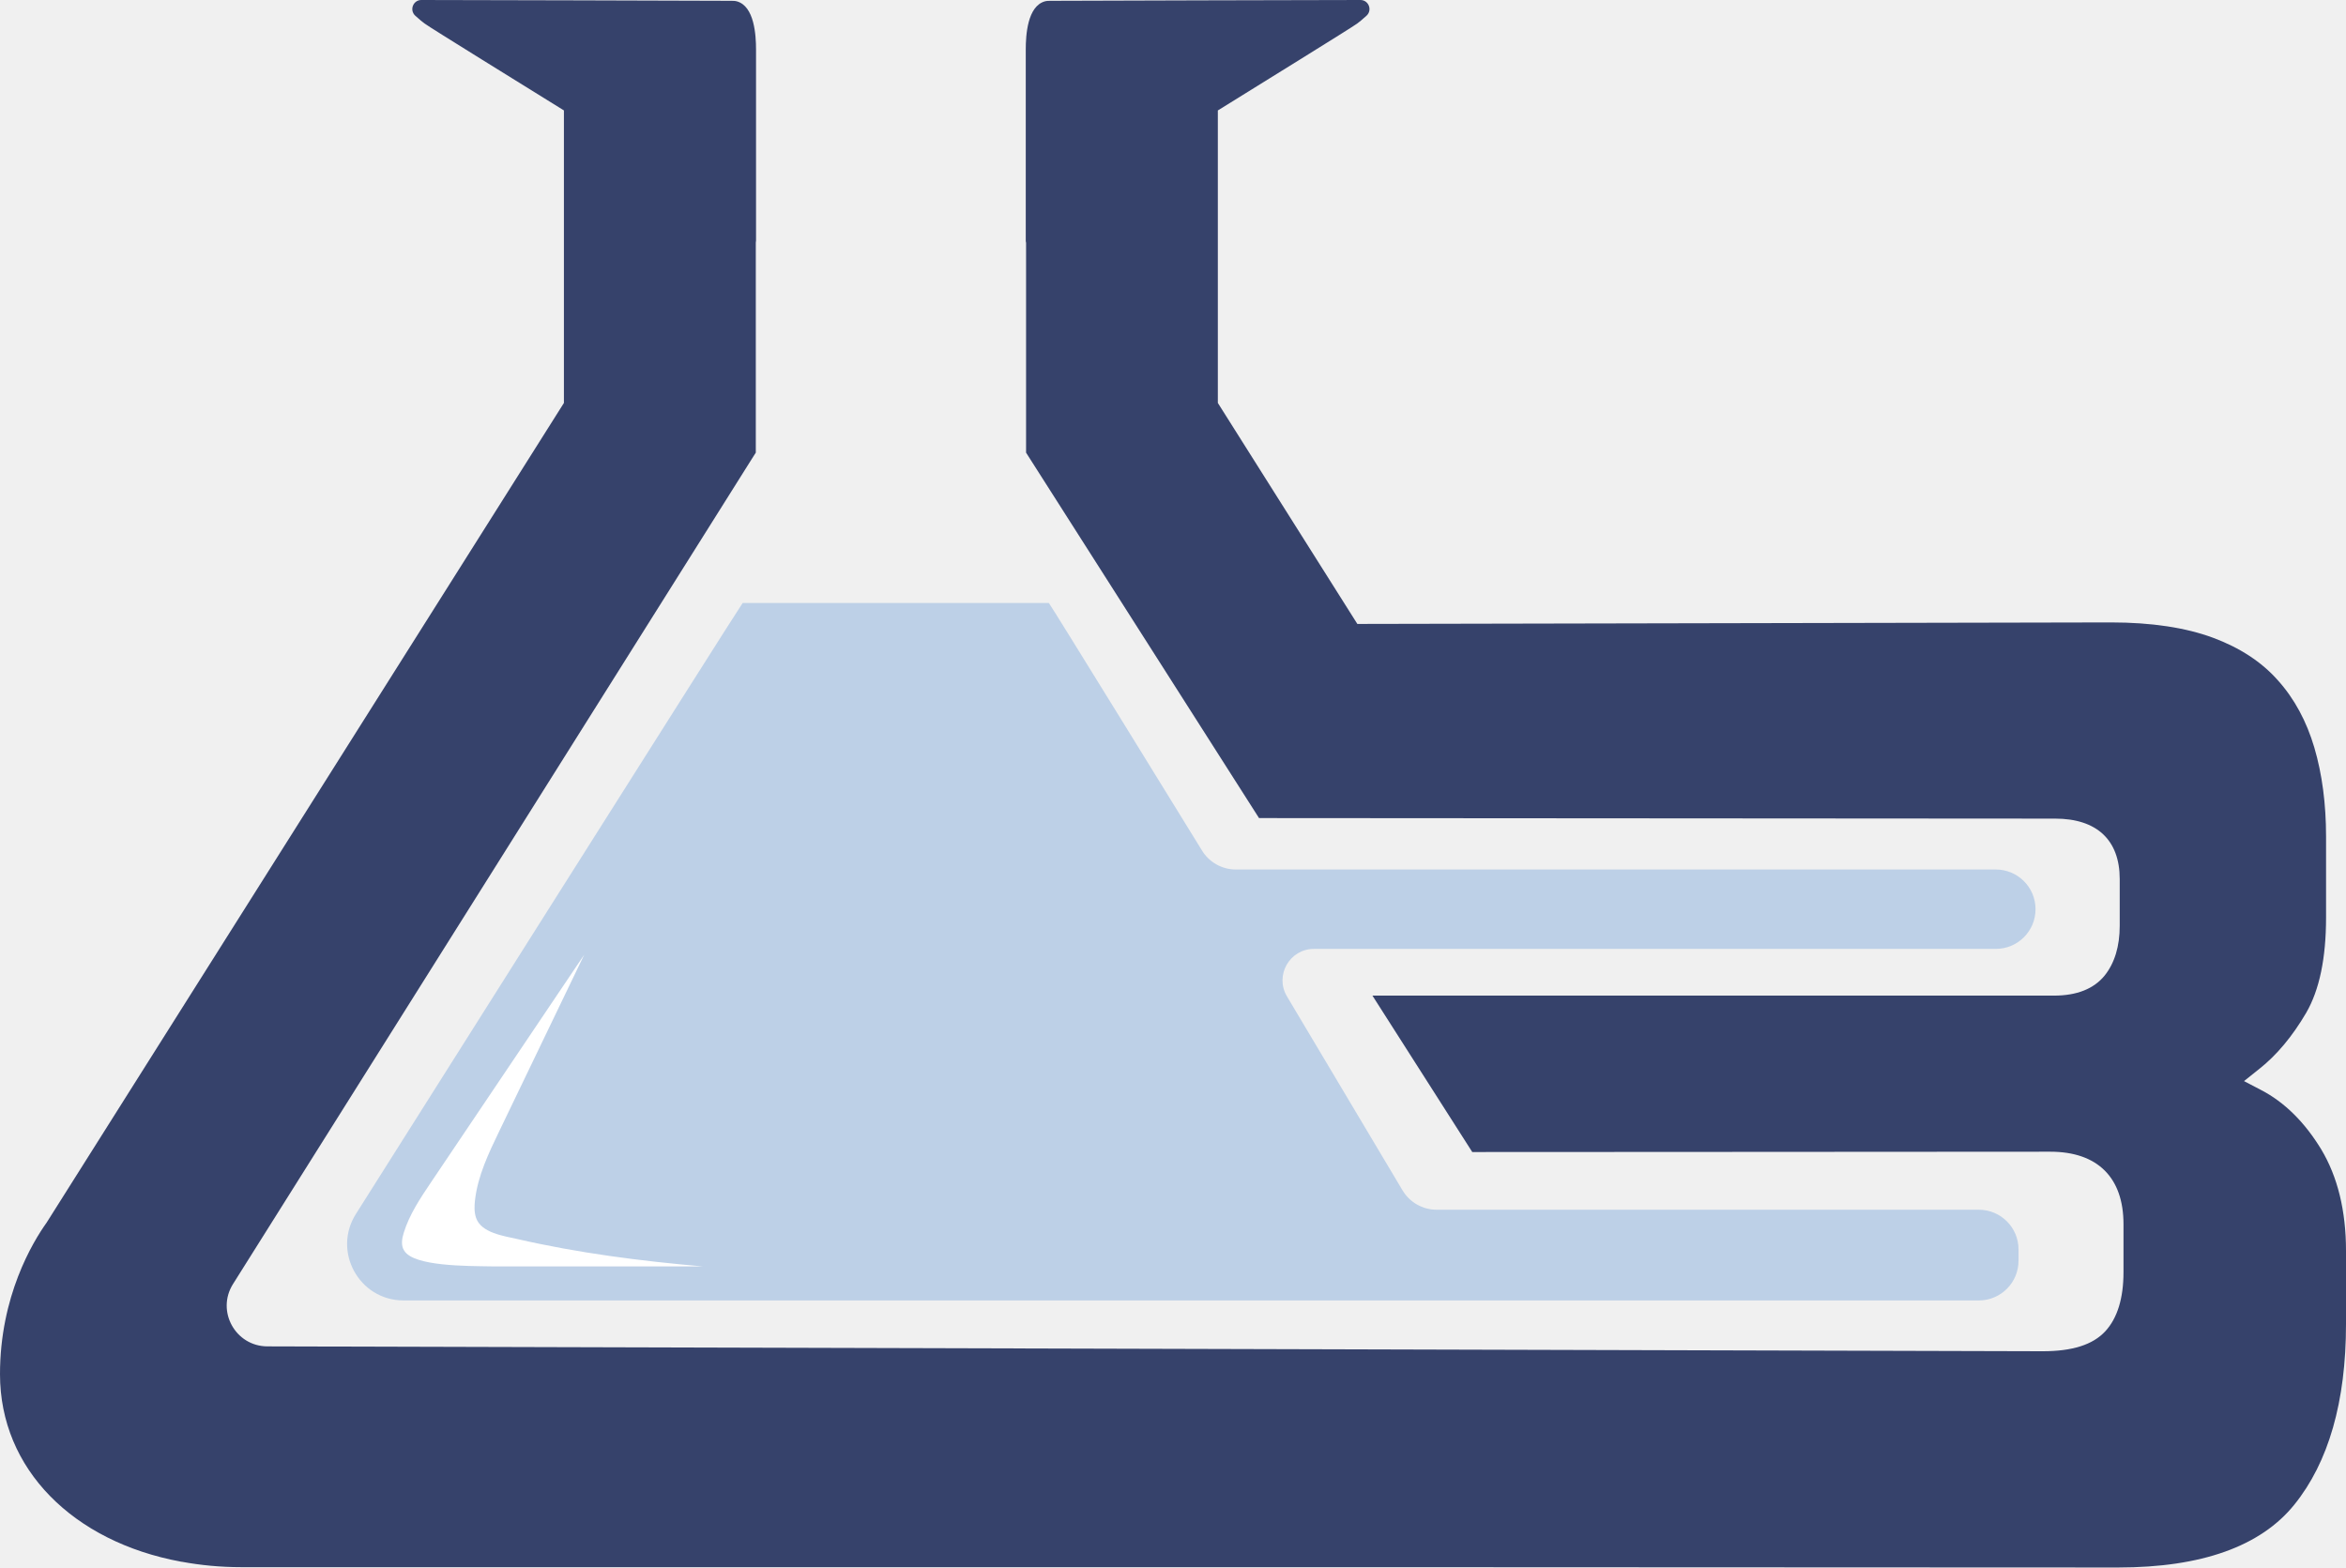
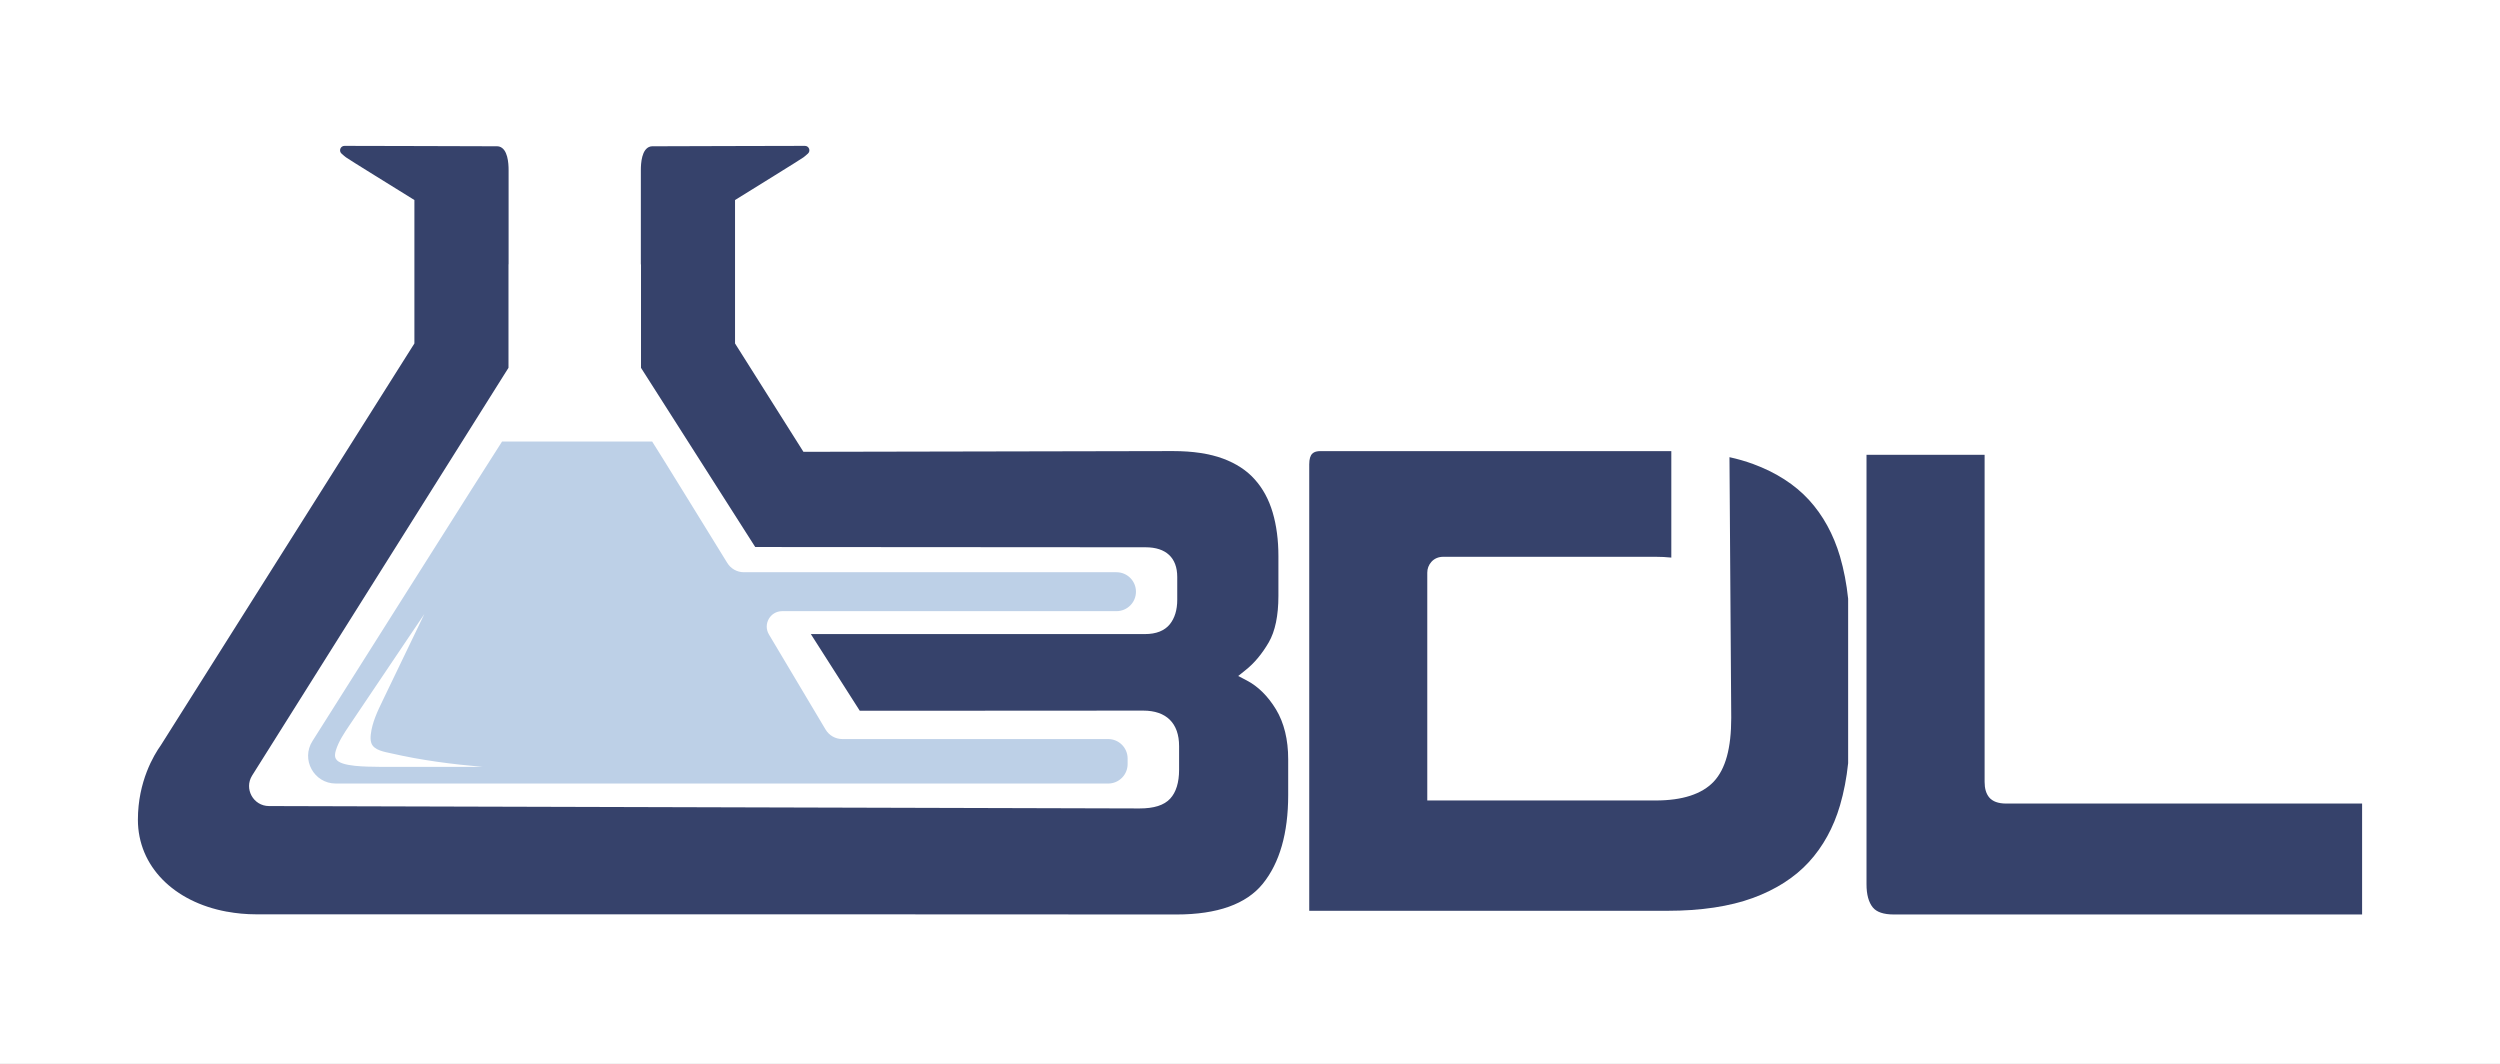
- <svg xmlns="http://www.w3.org/2000/svg" width="290.65px" height="194.207px" viewBox="0 0 290.65 194.207" version="1.1">
-   <g id="g19">
-     <g id="g25" transform="translate(43.00336 74.71039)">
-       <path d="M209.182 37.936L209.182 37.936C209.182 35.221 206.98 33.018 204.264 33.018L110.11 33.018C108.377 33.018 106.772 32.107 105.885 30.618C105.885 30.618 87.019 -0.016 86.942 0L49.005 0C48.903 0 1.119 75.65 1.119 75.65C-1.867 80.299 1.471 86.411 6.997 86.411L202.156 86.411C204.872 86.411 207.074 84.209 207.074 81.493L207.074 80.088C207.074 77.372 204.872 75.171 202.156 75.171L134.982 75.171C133.249 75.171 131.645 74.258 130.757 72.769L116.442 48.741C114.896 46.145 116.766 42.854 119.788 42.854L204.264 42.854C206.98 42.854 209.182 40.652 209.182 37.936" id="path27" fill="#BDD0E7" fill-rule="evenodd" stroke="none" />
-     </g>
-     <g id="g29" transform="translate(49.80408 118.2929)">
-       <path d="M22.571 0L3.6 28.182C2.271 30.157 0.923 32.169 0.217 34.442C-0.011 35.177 -0.152 36.033 0.28 36.669C1.458 38.613 8.029 38.555 11.124 38.609C12.155 38.627 37.148 38.601 37.287 38.613C29.623 37.956 21.804 36.948 14.306 35.224C12.616 34.836 9.802 34.469 9.171 32.58C8.941 31.889 8.96 31.139 9.043 30.415C9.388 27.379 10.747 24.559 12.058 21.839C15.567 14.562 19.057 7.274 22.571 0" id="path31" fill="#FFFFFF" fill-rule="evenodd" stroke="none" />
-     </g>
-     <g id="g33">
-       <path d="M280.138 135.054L278.016 133.945L279.872 132.463C282.075 130.727 284.025 128.376 285.721 125.478C287.364 122.646 288.179 118.679 288.179 113.711L288.179 103.628C288.179 99.634 287.699 95.908 286.723 92.609C285.761 89.364 284.265 86.572 282.209 84.288C280.192 82.004 277.481 80.241 274.168 79.013C270.789 77.758 266.529 77.116 261.534 77.116L168.164 77.304L150.881 49.924L150.881 13.684C155.663 10.707 167.458 3.435 168.156 2.908C168.366 2.748 168.834 2.385 169.31 1.938C170.053 1.243 169.562 -0.002 168.545 0C162.06 0.014 155.575 0.029 149.09 0.044C142.778 0.06 136.466 0.079 130.154 0.101C129.923 0.102 129.689 0.103 129.462 0.165C127.287 0.761 127.083 4.36 127.083 6.137L127.083 29.81C127.083 29.904 127.099 29.995 127.121 30.082L127.121 56.081C127.334 56.419 155.813 101.093 155.983 101.358L254.616 101.424C259.784 101.424 262.616 104.082 262.616 108.916L262.616 114.7C262.616 117.237 261.988 119.321 260.746 120.87C259.41 122.513 257.3 123.354 254.469 123.354L197.226 123.354L170.033 123.354C174.694 130.66 178.981 137.364 182.401 142.733L209.46 142.72L254.014 142.693C259.865 142.693 263.083 145.885 263.083 151.669L263.083 157.626C263.083 160.857 262.322 163.328 260.826 164.944C259.277 166.614 256.739 167.415 253.08 167.415L33.129 166.812C29.166 166.801 26.759 162.442 28.867 159.088C44.145 134.784 90.488 61.066 92.944 57.176C93.077 56.962 93.197 56.762 93.331 56.562L93.638 56.081L93.638 30.051C93.655 29.973 93.666 29.893 93.666 29.81L93.666 6.137C93.666 4.36 93.463 0.761 91.287 0.165C91.06 0.103 90.826 0.102 90.596 0.101C84.284 0.079 77.972 0.06 71.66 0.044C65.174 0.029 58.69 0.014 52.205 0C51.188 -0.002 50.697 1.243 51.439 1.938C51.916 2.385 52.383 2.748 52.594 2.908C53.291 3.435 65.079 10.703 69.865 13.681L69.865 49.924L5.783 151.468C4.047 153.899 0 160.59 0 170.26C0 182.026 9.082 191.028 22.425 193.486L22.425 193.499L22.532 193.499C24.855 193.927 27.313 194.167 29.877 194.167L169.553 194.167L262.442 194.207C272.739 194.207 280.072 191.589 284.239 186.434C288.486 181.184 290.65 173.665 290.65 164.049L290.65 154.968C290.65 150.012 289.608 145.779 287.578 142.399C285.534 139.034 283.023 136.55 280.138 135.054" id="path35" fill="#36426B" fill-rule="evenodd" stroke="none" />
+ <svg xmlns="http://www.w3.org/2000/svg" xmlns:xlink="http://www.w3.org/1999/xlink" width="562px" height="239px" viewBox="0 0 562 239" version="1.1">
+   <defs>
+     <rect width="562" height="239" id="artboard_1" />
+     <clipPath id="clip_1">
+       <use xlink:href="#artboard_1" clip-rule="evenodd" />
+     </clipPath>
+   </defs>
+   <g id="Pixelbook" clip-path="url(#clip_1)">
+     <use xlink:href="#artboard_1" stroke="none" fill="#FFFFFF" />
+     <g id="g19" transform="translate(31 32.793)" artboard="d576eb9b-d318-4d95-aad0-b5b9366cbb3f">
+       <g id="g25" transform="translate(38.25919 66.46832)">
+         <path d="M186.105 33.751L186.105 33.751C186.105 31.335 184.146 29.376 181.729 29.376L97.962 29.376C96.421 29.376 94.993 28.565 94.203 27.24C94.203 27.24 77.419 -0.014 77.35 0L43.599 0C43.508 0 0.996 67.305 0.996 67.305C-1.661 71.44 1.309 76.878 6.225 76.878L179.854 76.878C182.271 76.878 184.23 74.919 184.23 72.503L184.23 71.253C184.23 68.836 182.271 66.878 179.854 66.878L120.091 66.878C118.549 66.878 117.121 66.066 116.332 64.741L103.597 43.364C102.221 41.054 103.885 38.126 106.573 38.126L181.729 38.126C184.146 38.126 186.105 36.167 186.105 33.751" id="path27" fill="#BDD0E7" fill-rule="evenodd" stroke="none" />
+       </g>
+       <g id="g29" transform="translate(44.30966 105.2428)">
+         <path d="M20.081 0L3.203 25.073C2.02 26.83 0.821 28.62 0.193 30.642C-0.01 31.296 -0.136 32.058 0.249 32.623C1.297 34.353 7.143 34.301 9.897 34.349C10.814 34.365 33.05 34.343 33.173 34.353C26.355 33.769 19.398 32.872 12.727 31.338C11.225 30.992 8.72 30.666 8.16 28.986C7.955 28.371 7.972 27.704 8.045 27.06C8.352 24.359 9.561 21.849 10.728 19.43C13.85 12.955 16.955 6.472 20.081 0" id="path31" fill="#FFFFFF" fill-rule="evenodd" stroke="none" />
+       </g>
+       <g id="g33">
+         <path d="M249.234 120.155L247.345 119.168L248.996 117.849C250.956 116.305 252.691 114.214 254.201 111.635C255.662 109.116 256.387 105.587 256.387 101.167L256.387 92.195C256.387 88.642 255.96 85.327 255.092 82.392C254.236 79.505 252.905 77.022 251.075 74.989C249.281 72.958 246.869 71.389 243.922 70.296C240.916 69.18 237.125 68.609 232.682 68.609L149.612 68.776L134.236 44.416L134.236 12.174C138.491 9.526 148.984 3.056 149.605 2.588C149.792 2.445 150.208 2.122 150.632 1.724C151.292 1.106 150.856 -0.002 149.951 0C144.181 0.012 138.412 0.025 132.642 0.039C127.027 0.054 121.411 0.071 115.795 0.09C115.59 0.091 115.382 0.092 115.18 0.147C113.244 0.677 113.063 3.879 113.063 5.46L113.063 26.521C113.063 26.605 113.077 26.686 113.097 26.763L113.097 49.894C113.287 50.195 138.624 89.94 138.775 90.176L226.526 90.235C231.125 90.235 233.644 92.599 233.644 96.901L233.644 102.046C233.644 104.303 233.086 106.157 231.98 107.536C230.792 108.997 228.915 109.746 226.396 109.746L175.468 109.746L151.275 109.746C155.422 116.245 159.236 122.21 162.278 126.987L186.352 126.975L225.992 126.951C231.196 126.951 234.06 129.791 234.06 134.937L234.06 140.236C234.06 143.111 233.383 145.31 232.052 146.748C230.674 148.233 228.416 148.946 225.16 148.946L29.474 148.409C25.949 148.4 23.807 144.522 25.683 141.537C39.275 119.915 80.505 54.329 82.69 50.869C82.809 50.678 82.915 50.5 83.035 50.322L83.308 49.894L83.308 26.736C83.323 26.666 83.333 26.595 83.333 26.521L83.333 5.46C83.333 3.879 83.152 0.677 81.216 0.147C81.014 0.092 80.806 0.091 80.602 0.09C74.986 0.071 69.37 0.054 63.755 0.039C57.984 0.025 52.215 0.012 46.445 0C45.541 -0.002 45.104 1.106 45.764 1.724C46.189 2.122 46.604 2.445 46.792 2.588C47.412 3.056 57.9 9.522 62.157 12.172L62.157 44.416L5.145 134.758C3.601 136.921 0 142.874 0 151.477C0 161.945 8.08 169.954 19.951 172.141L19.951 172.152L20.046 172.152C22.113 172.533 24.299 172.746 26.581 172.746L150.848 172.746L233.49 172.782C242.65 172.782 249.174 170.453 252.881 165.866C256.66 161.196 258.585 154.506 258.585 145.951L258.585 137.872C258.585 133.463 257.658 129.696 255.852 126.69C254.034 123.696 251.8 121.486 249.234 120.155" id="path35" fill="#36426B" fill-rule="evenodd" stroke="none" />
+       </g>
+       <g id="g37" transform="translate(263.3151 68.6142)">
+         <path d="M112.333 10.967C109.166 7.52 104.938 4.798 99.766 2.894C98.12 2.293 96.35 1.779 94.47 1.366L94.743 41.675L94.867 59.976C94.867 66.809 93.58 71.482 90.929 74.305C88.268 77.122 83.861 78.541 77.855 78.541L26.537 78.541L26.537 27.332C26.537 26.427 26.841 25.608 27.441 24.922C28.105 24.165 29.033 23.76 30.133 23.76L77.855 23.76C79.103 23.76 80.289 23.822 81.397 23.939L81.397 0.008C81.115 0 80.835 0 80.554 0L2.559 0C1.014 0 0 0.507 0 2.995L0 103.339L80.554 103.339C88.066 103.339 94.524 102.363 99.766 100.445C104.938 98.542 109.166 95.827 112.333 92.364C115.507 88.9 117.864 84.61 119.321 79.633C120.18 76.693 120.796 73.526 121.147 70.156L121.147 33.183C120.796 29.821 120.18 26.646 119.321 23.697C117.847 18.713 115.507 14.438 112.333 10.967" id="path39" fill="#36426B" fill-rule="evenodd" stroke="none" />
+       </g>
+       <g id="g41" transform="translate(388.592 69.44174)">
+         <path d="M31.416 78.405C29.625 78.405 28.324 77.936 27.559 76.998C26.88 76.157 26.548 75.026 26.548 73.522L26.548 0L0 0L0 96.555C0 98.858 0.476 100.595 1.415 101.754C2.266 102.802 3.856 103.34 6.124 103.34L111.408 103.34L111.408 78.405L31.416 78.405Z" id="path43" fill="#36426B" fill-rule="evenodd" stroke="none" />
+       </g>
    </g>
  </g>
</svg>
